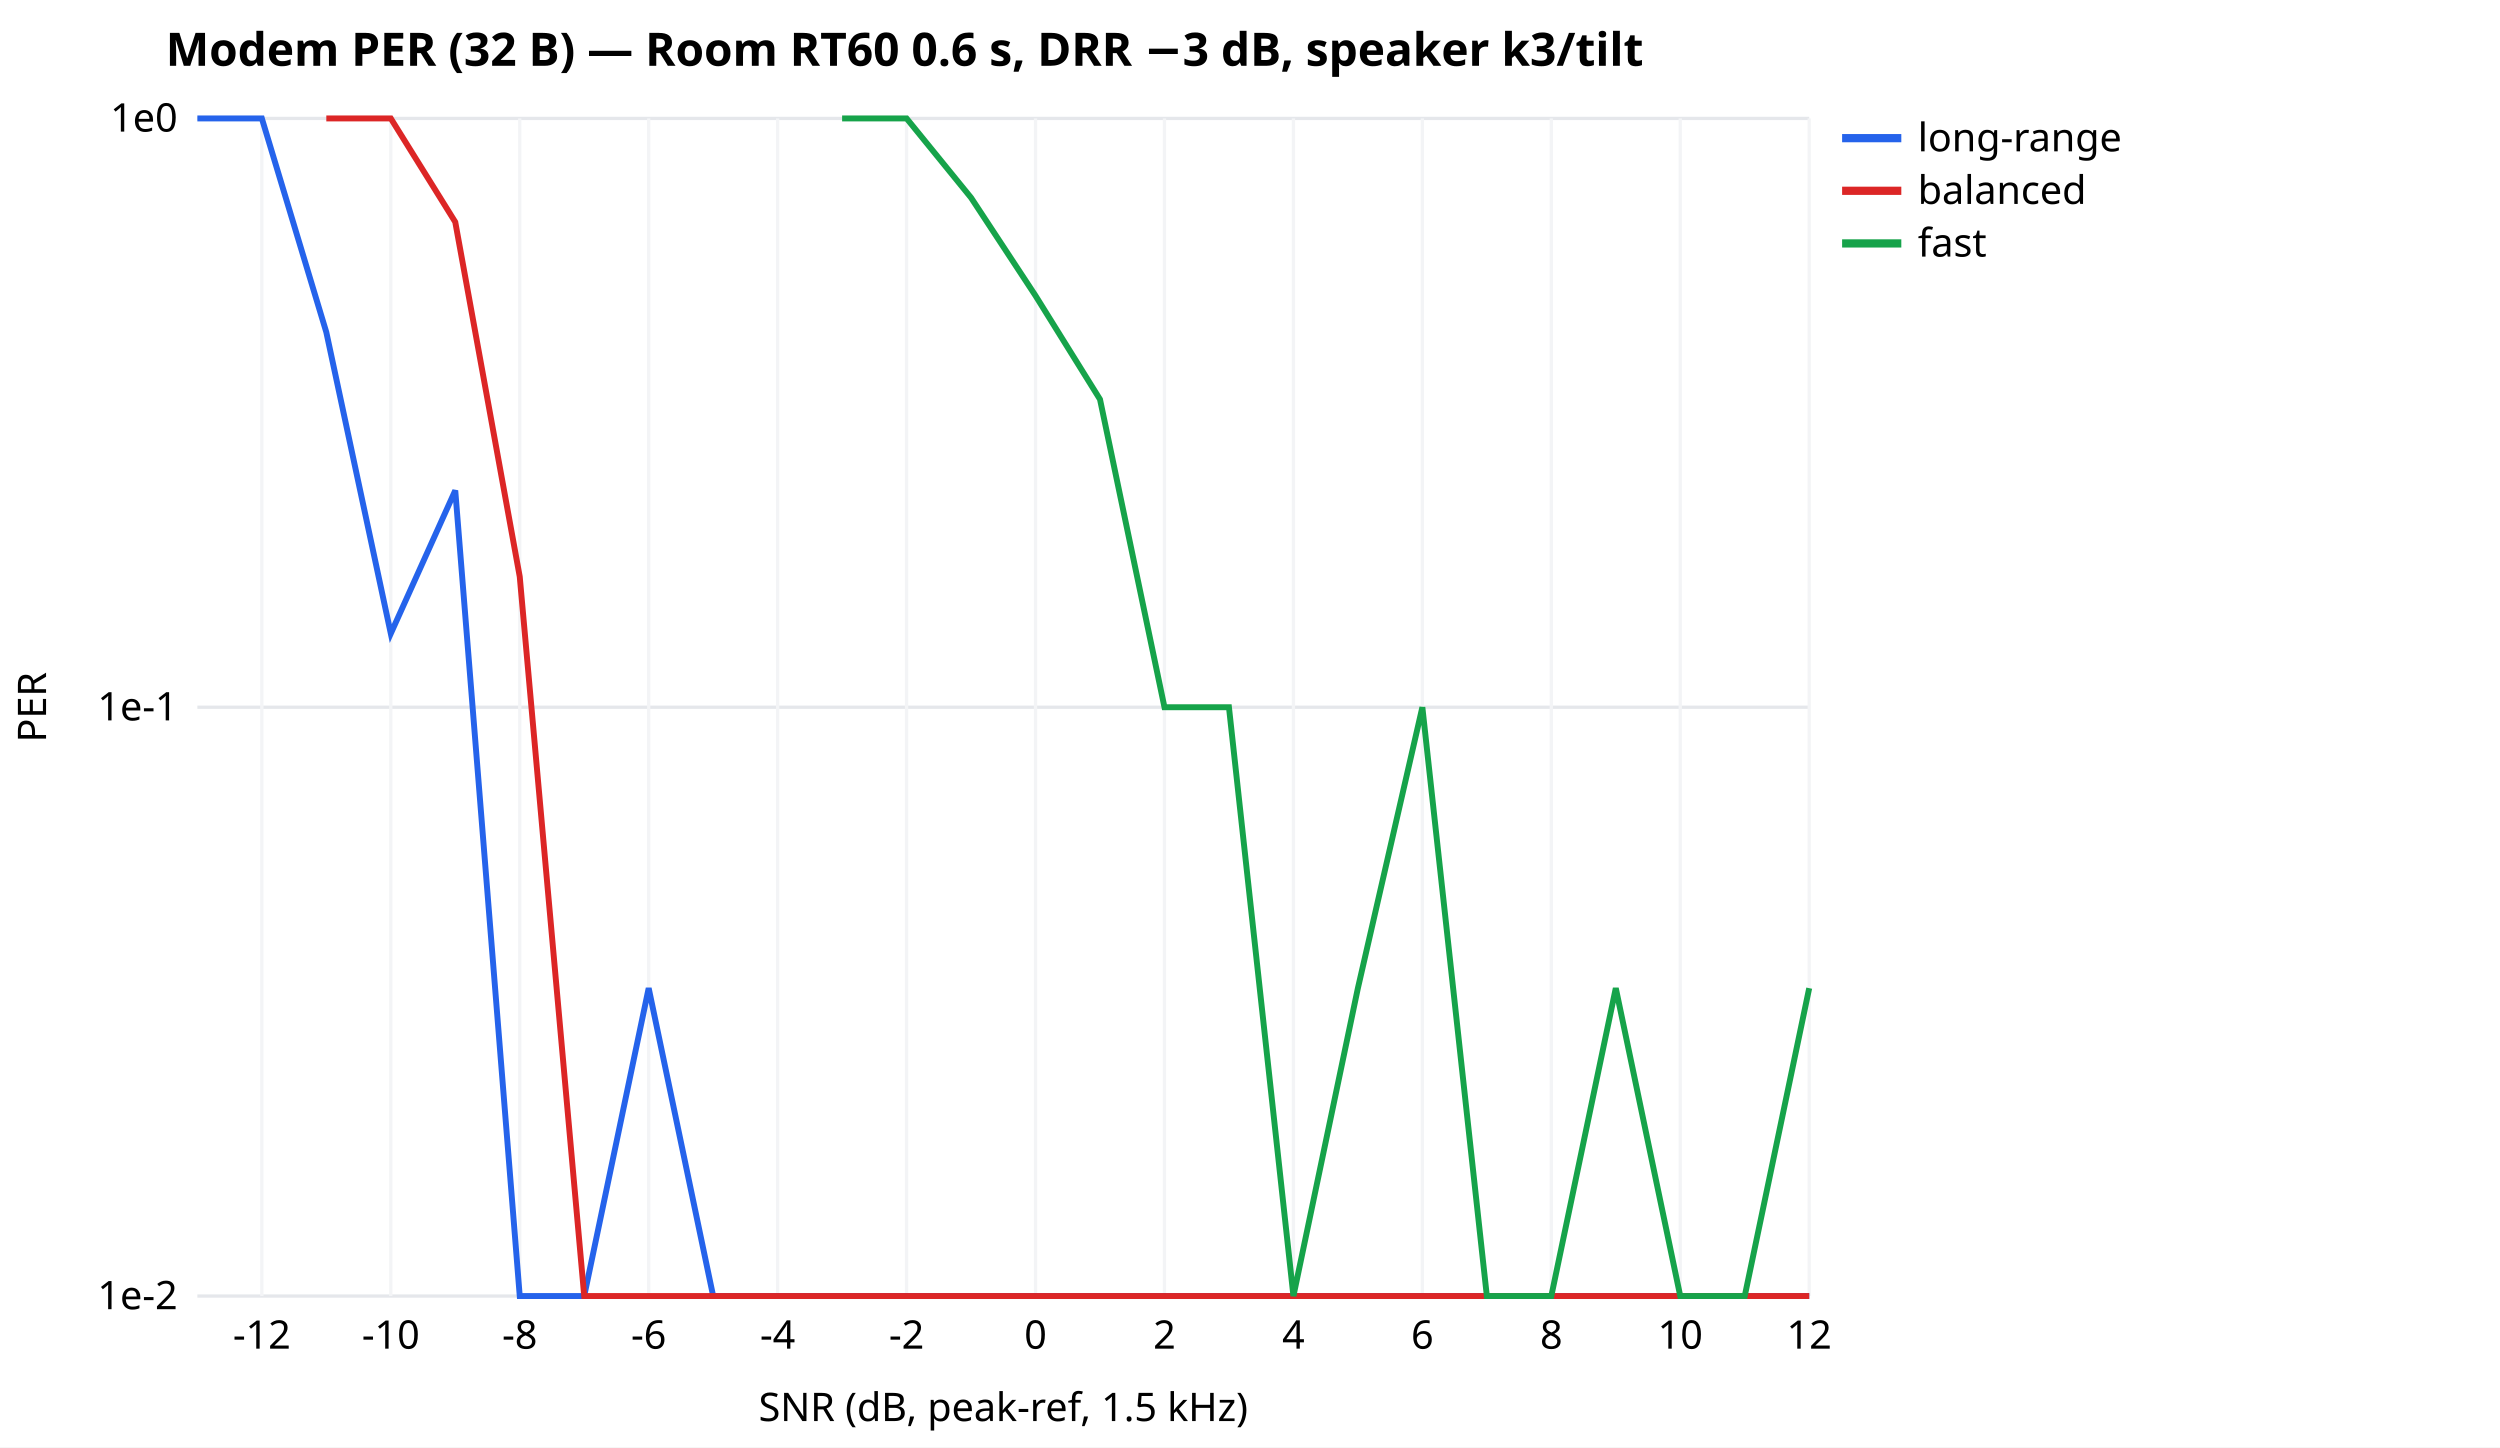
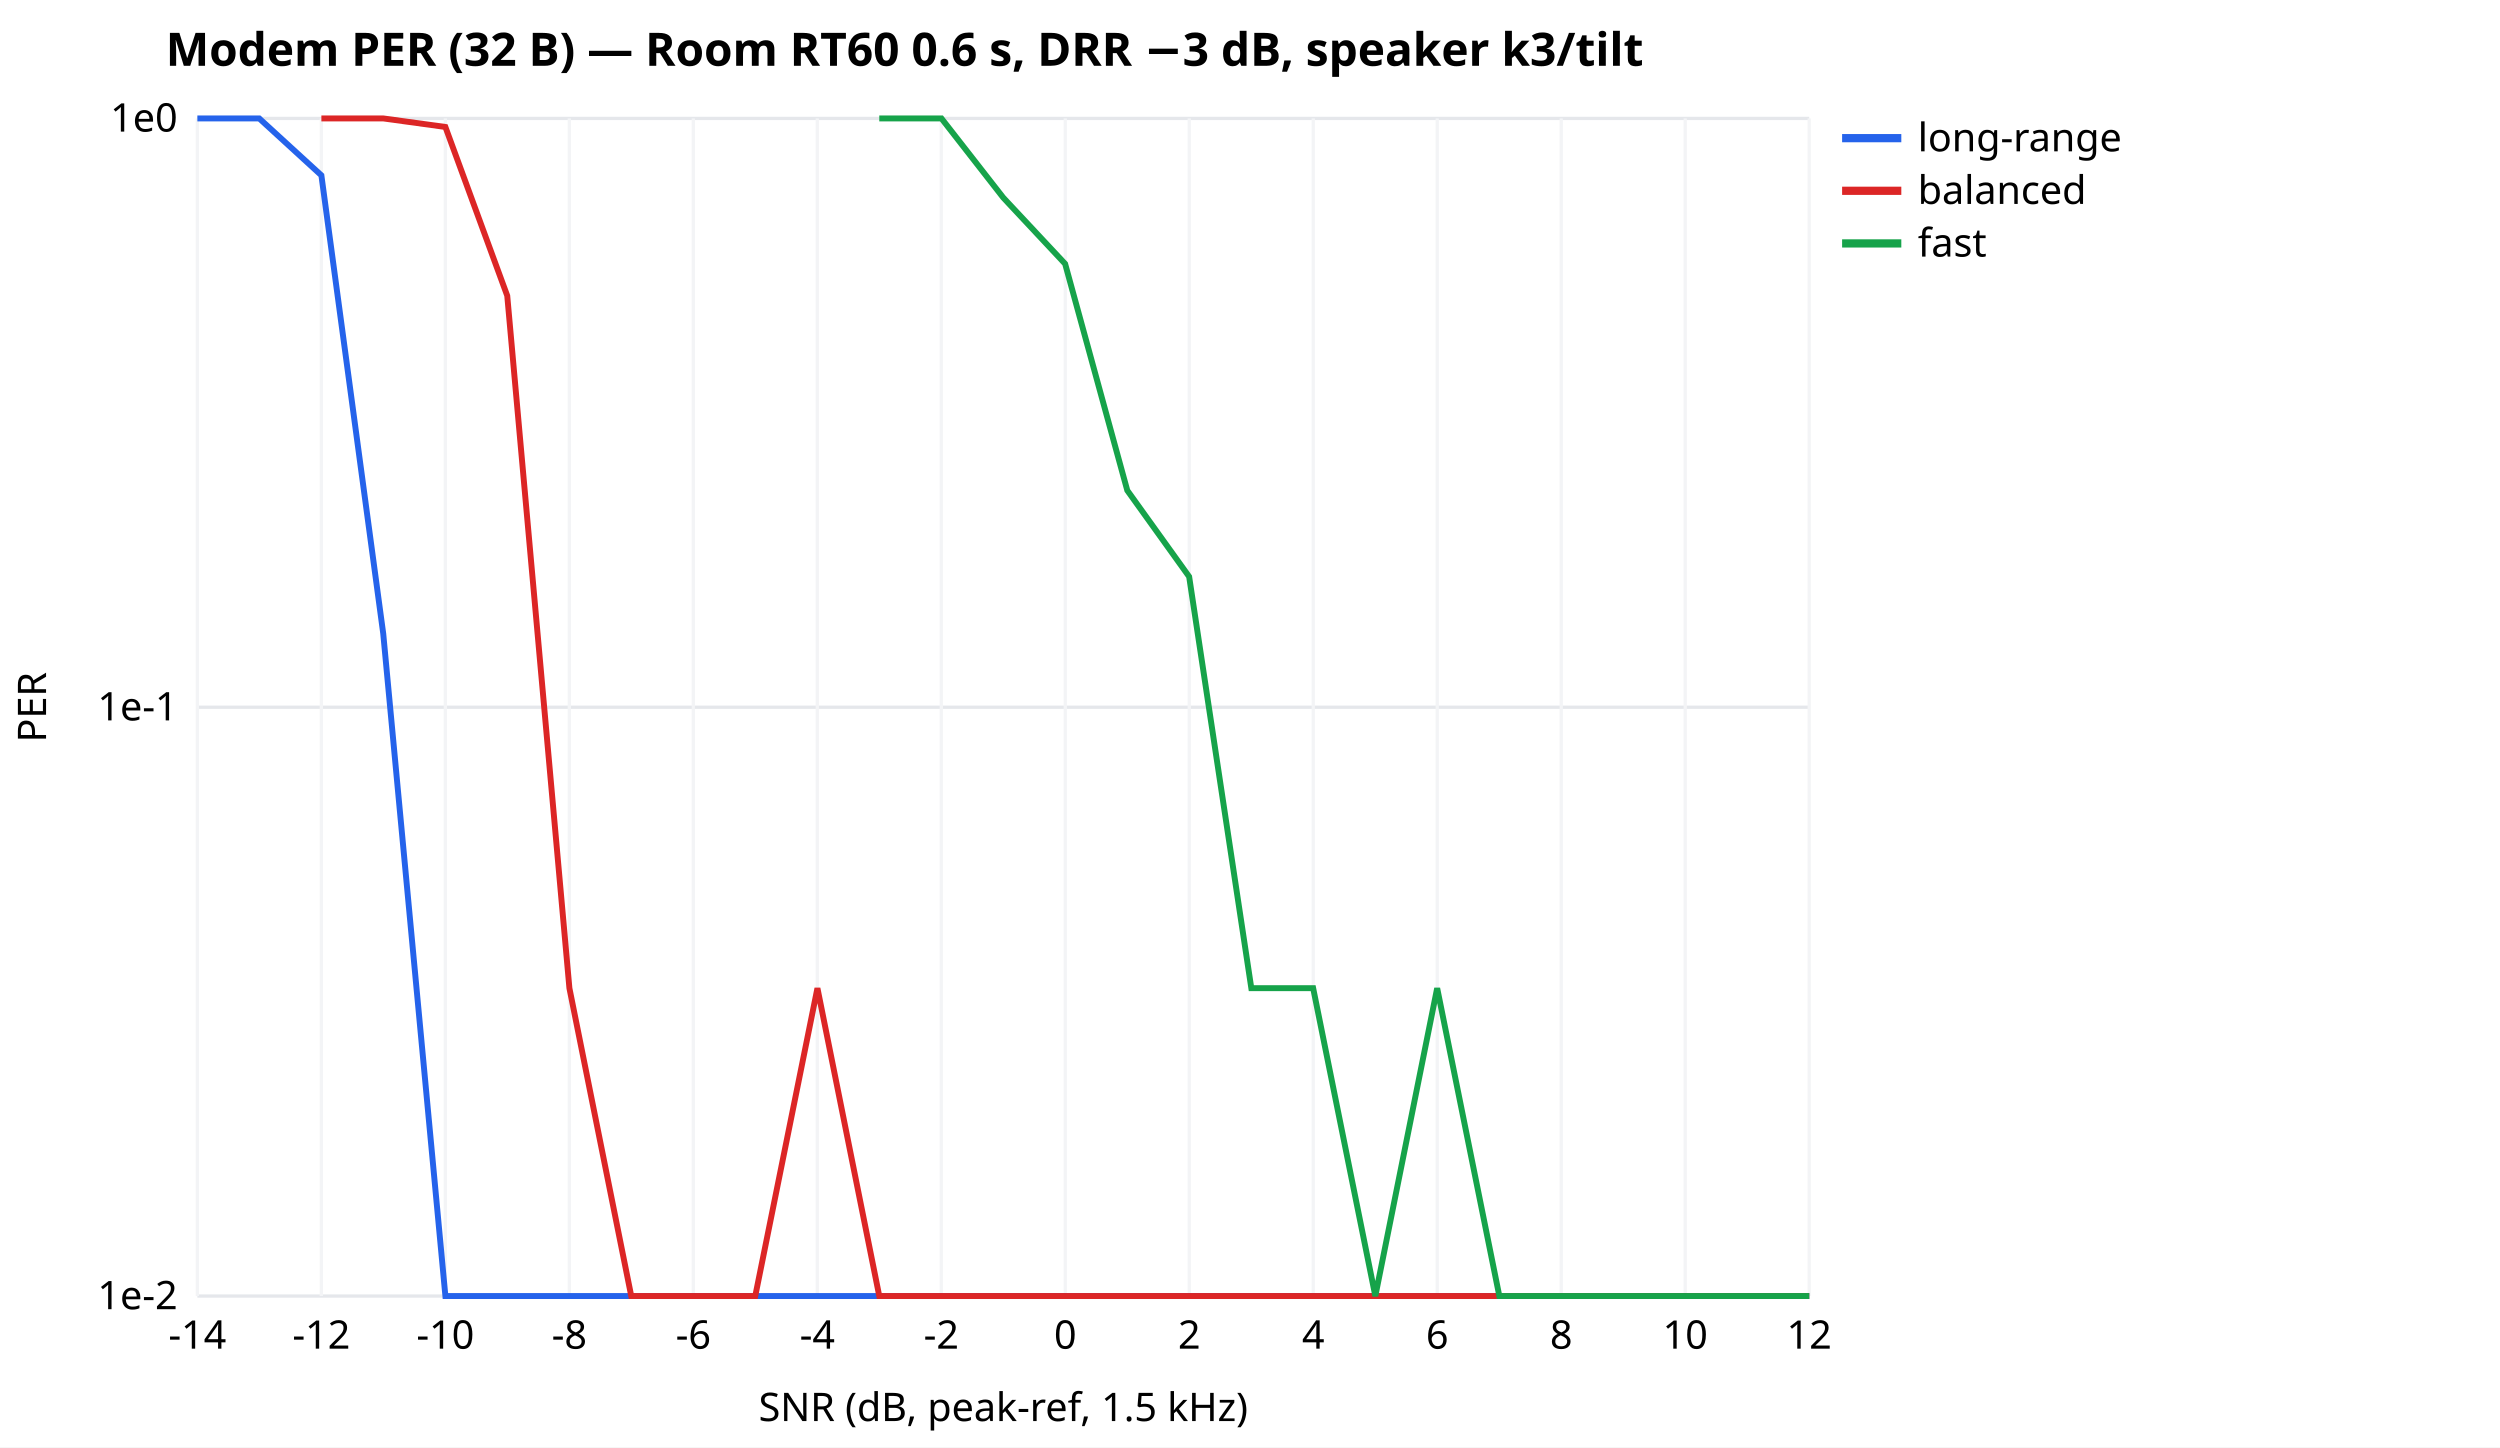
<svg xmlns="http://www.w3.org/2000/svg" viewBox="0 0 760 440" font-family="system-ui,sans-serif" font-size="12">
  <rect width="760" height="440" fill="#fff" />
  <text x="275" y="20" text-anchor="middle" font-size="14" font-weight="600">Modem PER (32 B) — Room RT60 0.6 s, DRR −3 dB, speaker k3/tilt</text>
  <line x1="60" x2="550" y1="394" y2="394" stroke="#e5e7eb" />
  <text x="54" y="398" text-anchor="end">1e-2</text>
  <line x1="60" x2="550" y1="215" y2="215" stroke="#e5e7eb" />
  <text x="54" y="219" text-anchor="end">1e-1</text>
  <line x1="60" x2="550" y1="36" y2="36" stroke="#e5e7eb" />
  <text x="54" y="40" text-anchor="end">1e0</text>
-   <line x1="79.6" x2="79.6" y1="36" y2="394" stroke="#f3f4f6" />
-   <text x="79.6" y="410" text-anchor="middle">-12</text>
-   <line x1="118.8" x2="118.8" y1="36" y2="394" stroke="#f3f4f6" />
-   <text x="118.8" y="410" text-anchor="middle">-10</text>
-   <line x1="158" x2="158" y1="36" y2="394" stroke="#f3f4f6" />
-   <text x="158" y="410" text-anchor="middle">-8</text>
-   <line x1="197.2" x2="197.2" y1="36" y2="394" stroke="#f3f4f6" />
-   <text x="197.2" y="410" text-anchor="middle">-6</text>
-   <line x1="236.4" x2="236.4" y1="36" y2="394" stroke="#f3f4f6" />
-   <text x="236.4" y="410" text-anchor="middle">-4</text>
-   <line x1="275.6" x2="275.6" y1="36" y2="394" stroke="#f3f4f6" />
-   <text x="275.6" y="410" text-anchor="middle">-2</text>
-   <line x1="314.8" x2="314.8" y1="36" y2="394" stroke="#f3f4f6" />
-   <text x="314.8" y="410" text-anchor="middle">0</text>
-   <line x1="354" x2="354" y1="36" y2="394" stroke="#f3f4f6" />
-   <text x="354" y="410" text-anchor="middle">2</text>
-   <line x1="393.2" x2="393.2" y1="36" y2="394" stroke="#f3f4f6" />
-   <text x="393.2" y="410" text-anchor="middle">4</text>
-   <line x1="432.4" x2="432.4" y1="36" y2="394" stroke="#f3f4f6" />
-   <text x="432.4" y="410" text-anchor="middle">6</text>
-   <line x1="471.6" x2="471.6" y1="36" y2="394" stroke="#f3f4f6" />
-   <text x="471.6" y="410" text-anchor="middle">8</text>
-   <line x1="510.8" x2="510.8" y1="36" y2="394" stroke="#f3f4f6" />
-   <text x="510.8" y="410" text-anchor="middle">10</text>
+   <line x1="60" x2="60" y1="36" y2="394" stroke="#f3f4f6" />
+   <text x="60" y="410" text-anchor="middle">-14</text>
+   <line x1="97.692" x2="97.692" y1="36" y2="394" stroke="#f3f4f6" />
+   <text x="97.692" y="410" text-anchor="middle">-12</text>
+   <line x1="135.385" x2="135.385" y1="36" y2="394" stroke="#f3f4f6" />
+   <text x="135.385" y="410" text-anchor="middle">-10</text>
+   <line x1="173.077" x2="173.077" y1="36" y2="394" stroke="#f3f4f6" />
+   <text x="173.077" y="410" text-anchor="middle">-8</text>
+   <line x1="210.769" x2="210.769" y1="36" y2="394" stroke="#f3f4f6" />
+   <text x="210.769" y="410" text-anchor="middle">-6</text>
+   <line x1="248.462" x2="248.462" y1="36" y2="394" stroke="#f3f4f6" />
+   <text x="248.462" y="410" text-anchor="middle">-4</text>
+   <line x1="286.154" x2="286.154" y1="36" y2="394" stroke="#f3f4f6" />
+   <text x="286.154" y="410" text-anchor="middle">-2</text>
+   <line x1="323.846" x2="323.846" y1="36" y2="394" stroke="#f3f4f6" />
+   <text x="323.846" y="410" text-anchor="middle">0</text>
+   <line x1="361.538" x2="361.538" y1="36" y2="394" stroke="#f3f4f6" />
+   <text x="361.538" y="410" text-anchor="middle">2</text>
+   <line x1="399.231" x2="399.231" y1="36" y2="394" stroke="#f3f4f6" />
+   <text x="399.231" y="410" text-anchor="middle">4</text>
+   <line x1="436.923" x2="436.923" y1="36" y2="394" stroke="#f3f4f6" />
+   <text x="436.923" y="410" text-anchor="middle">6</text>
+   <line x1="474.615" x2="474.615" y1="36" y2="394" stroke="#f3f4f6" />
+   <text x="474.615" y="410" text-anchor="middle">8</text>
+   <line x1="512.308" x2="512.308" y1="36" y2="394" stroke="#f3f4f6" />
+   <text x="512.308" y="410" text-anchor="middle">10</text>
  <line x1="550" x2="550" y1="36" y2="394" stroke="#f3f4f6" />
  <text x="550" y="410" text-anchor="middle">12</text>
  <text x="305" y="432" text-anchor="middle">SNR (dB, peak-ref, 1.5 kHz)</text>
  <text x="14" y="215" text-anchor="middle" transform="rotate(-90 14 215)">PER</text>
-   <polyline fill="none" stroke="#2563eb" stroke-width="1.8" points="550.0,394.0 530.4,394.0 510.8,394.0 491.2,394.0 471.6,394.0 452.0,394.0 432.4,394.0 412.8,394.0 393.2,394.0 373.6,394.0 354.0,394.0 334.4,394.0 314.8,394.0 295.2,394.0 275.6,394.0 256.0,394.0 236.4,394.0 216.8,394.0 197.2,300.4 177.6,394.0 158.0,394.0 138.4,149.1 118.8,192.6 99.2,101.0 79.6,36.0 60.0,36.0" />
+   <polyline fill="none" stroke="#2563eb" stroke-width="1.8" points="550.0,394.0 531.2,394.0 512.3,394.0 493.5,394.0 474.6,394.0 455.8,394.0 436.9,394.0 418.1,394.0 399.2,394.0 380.4,394.0 361.5,394.0 342.7,394.0 323.8,394.0 305.0,394.0 286.2,394.0 267.3,394.0 248.5,394.0 229.6,394.0 210.8,394.0 191.9,394.0 173.1,394.0 154.2,394.0 135.4,394.0 116.5,192.6 97.7,53.3 78.8,36.0 60.0,36.0" />
  <line x1="560" x2="578" y1="42" y2="42" stroke="#2563eb" stroke-width="2.5" />
  <text x="583" y="46">long-range</text>
-   <polyline fill="none" stroke="#dc2626" stroke-width="1.8" points="550.0,394.0 530.4,394.0 510.8,394.0 491.2,394.0 471.6,394.0 452.0,394.0 432.4,394.0 412.8,394.0 393.2,394.0 373.6,394.0 354.0,394.0 334.4,394.0 314.8,394.0 295.2,394.0 275.6,394.0 256.0,394.0 236.4,394.0 216.8,394.0 197.2,394.0 177.6,394.0 158.0,175.3 138.4,67.5 118.8,36.0 99.2,36.0" />
+   <polyline fill="none" stroke="#dc2626" stroke-width="1.8" points="550.0,394.0 531.2,394.0 512.3,394.0 493.5,394.0 474.6,394.0 455.8,394.0 436.9,394.0 418.1,394.0 399.2,394.0 380.4,394.0 361.5,394.0 342.7,394.0 323.8,394.0 305.0,394.0 286.2,394.0 267.3,394.0 248.5,300.4 229.6,394.0 210.8,394.0 191.9,394.0 173.1,300.4 154.2,89.9 135.4,38.6 116.5,36.0 97.7,36.0" />
  <line x1="560" x2="578" y1="58" y2="58" stroke="#dc2626" stroke-width="2.5" />
  <text x="583" y="62">balanced</text>
-   <polyline fill="none" stroke="#16a34a" stroke-width="1.8" points="550.0,300.4 530.4,394.0 510.8,394.0 491.2,300.4 471.6,394.0 452.0,394.0 432.4,215.0 412.8,300.4 393.2,394.0 373.6,215.0 354.0,215.0 334.4,121.4 314.8,89.9 295.2,60.1 275.6,36.0 256.0,36.0" />
+   <polyline fill="none" stroke="#16a34a" stroke-width="1.8" points="550.0,394.0 531.2,394.0 512.3,394.0 493.5,394.0 474.6,394.0 455.8,394.0 436.9,300.4 418.1,394.0 399.2,300.4 380.4,300.4 361.5,175.3 342.7,149.1 323.8,80.2 305.0,60.1 286.2,36.0 267.3,36.0" />
  <line x1="560" x2="578" y1="74" y2="74" stroke="#16a34a" stroke-width="2.5" />
  <text x="583" y="78">fast</text>
</svg>
